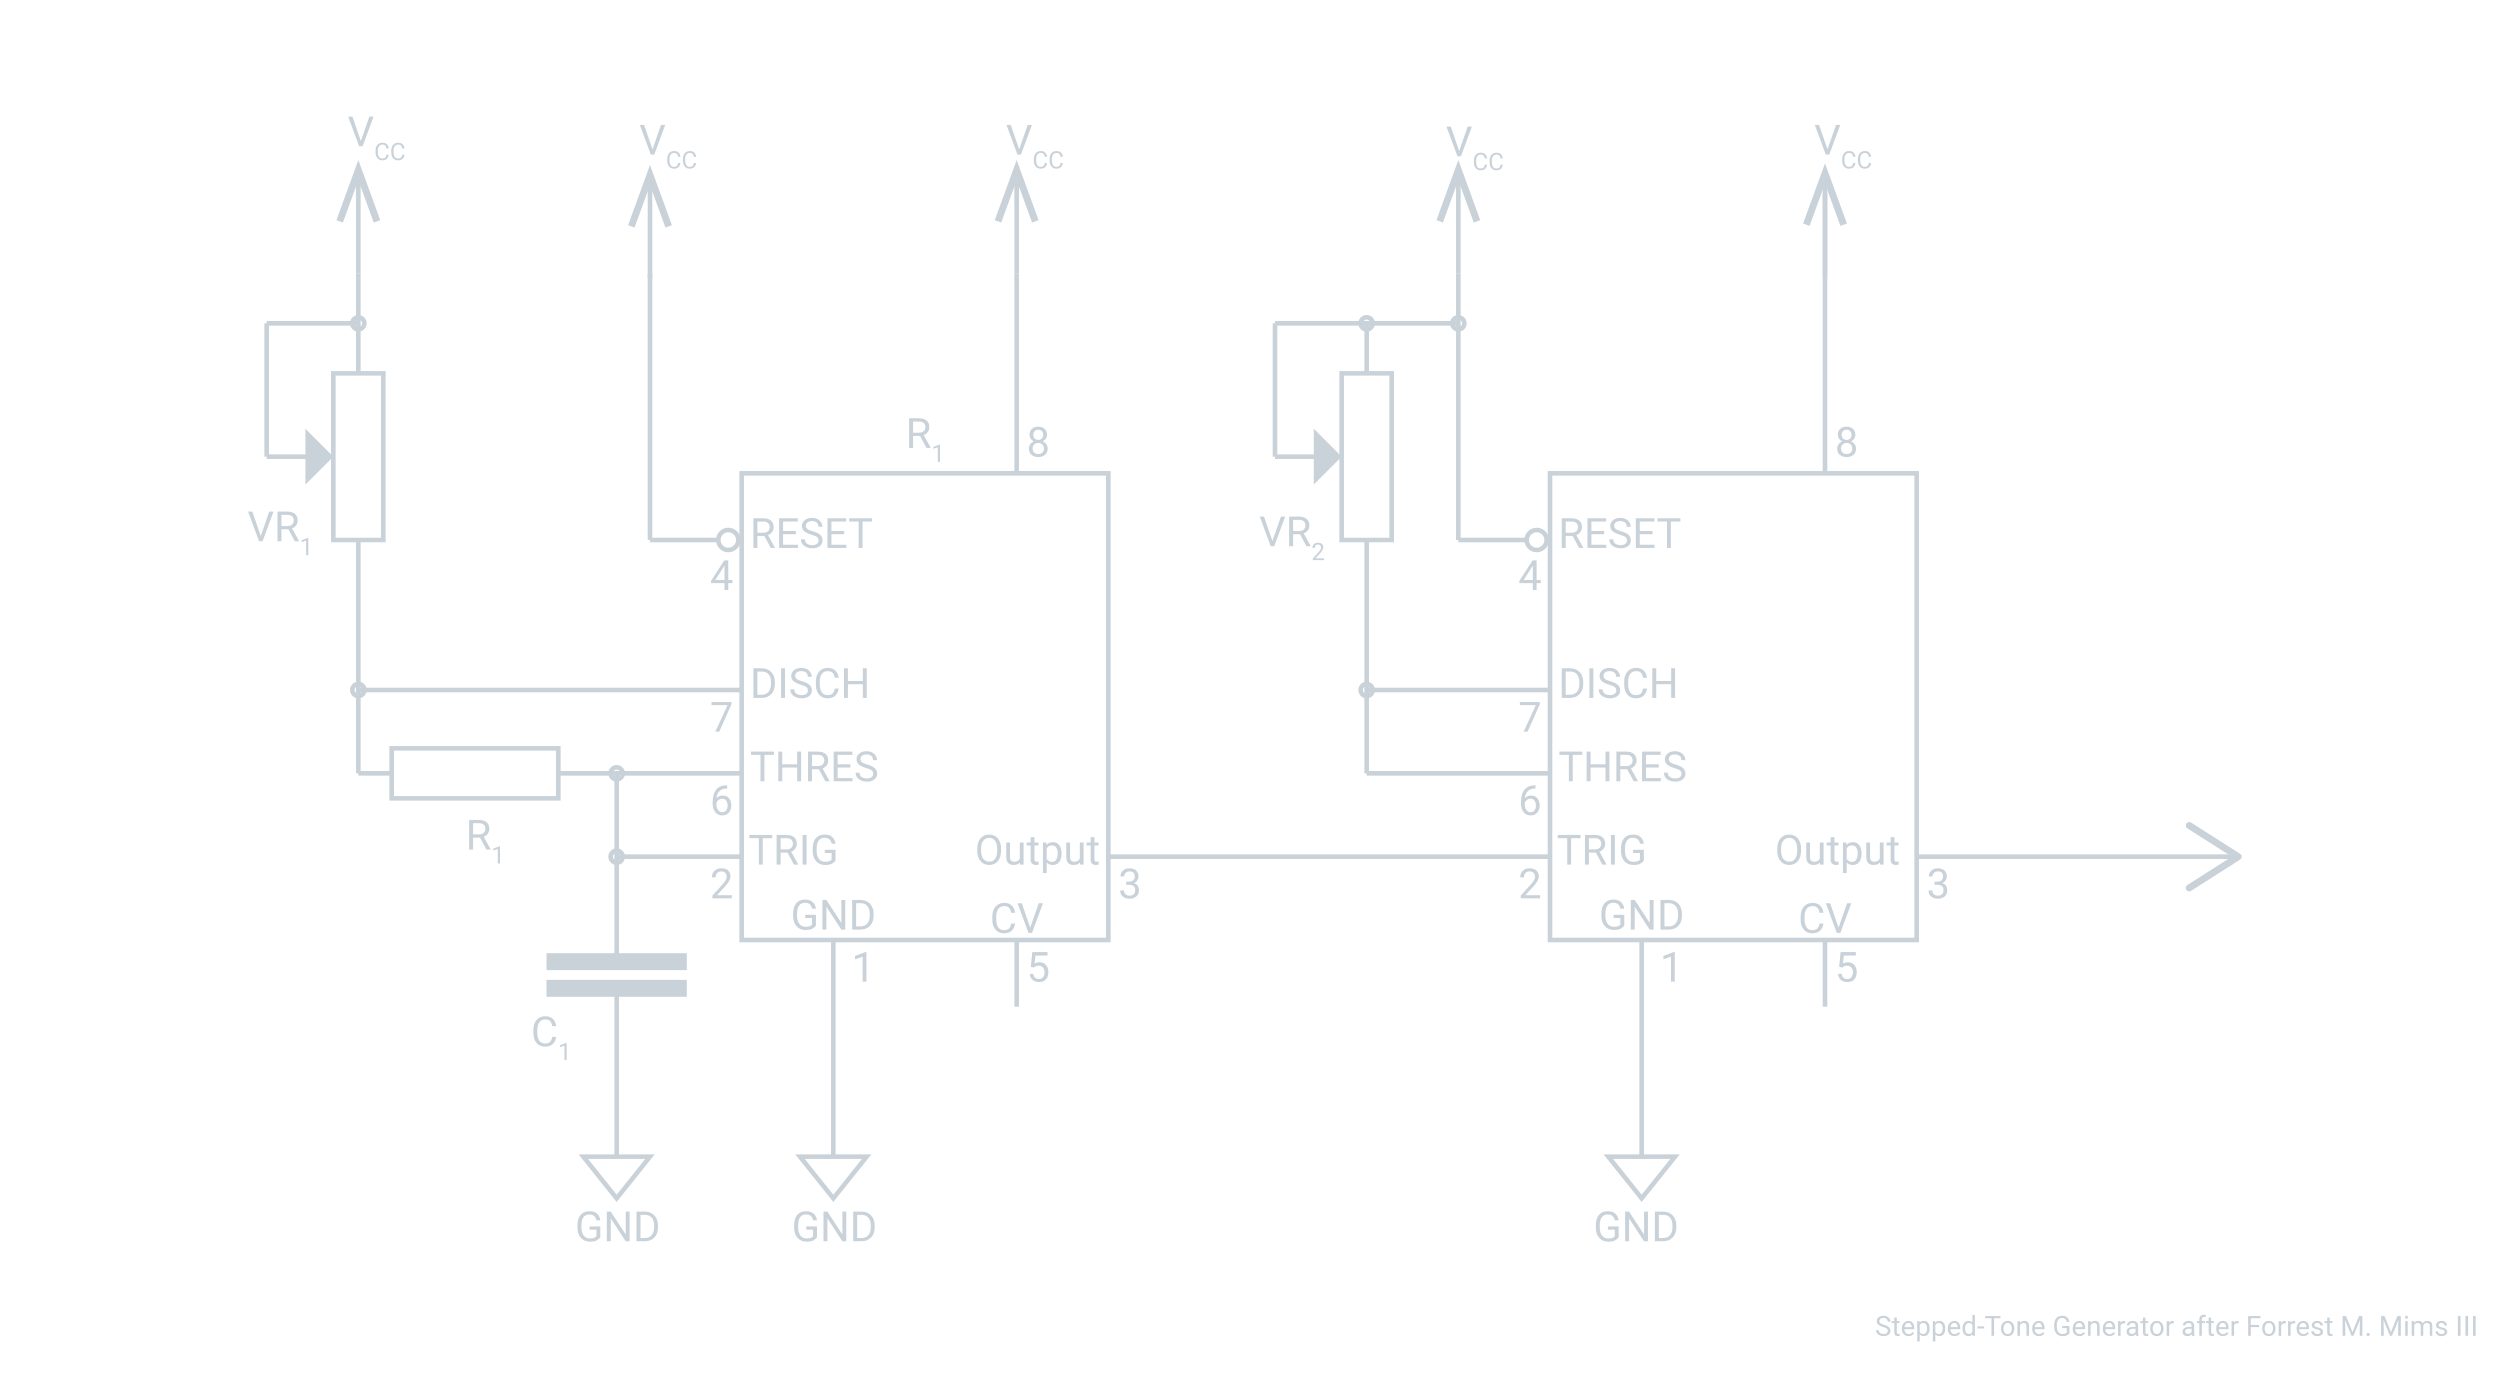
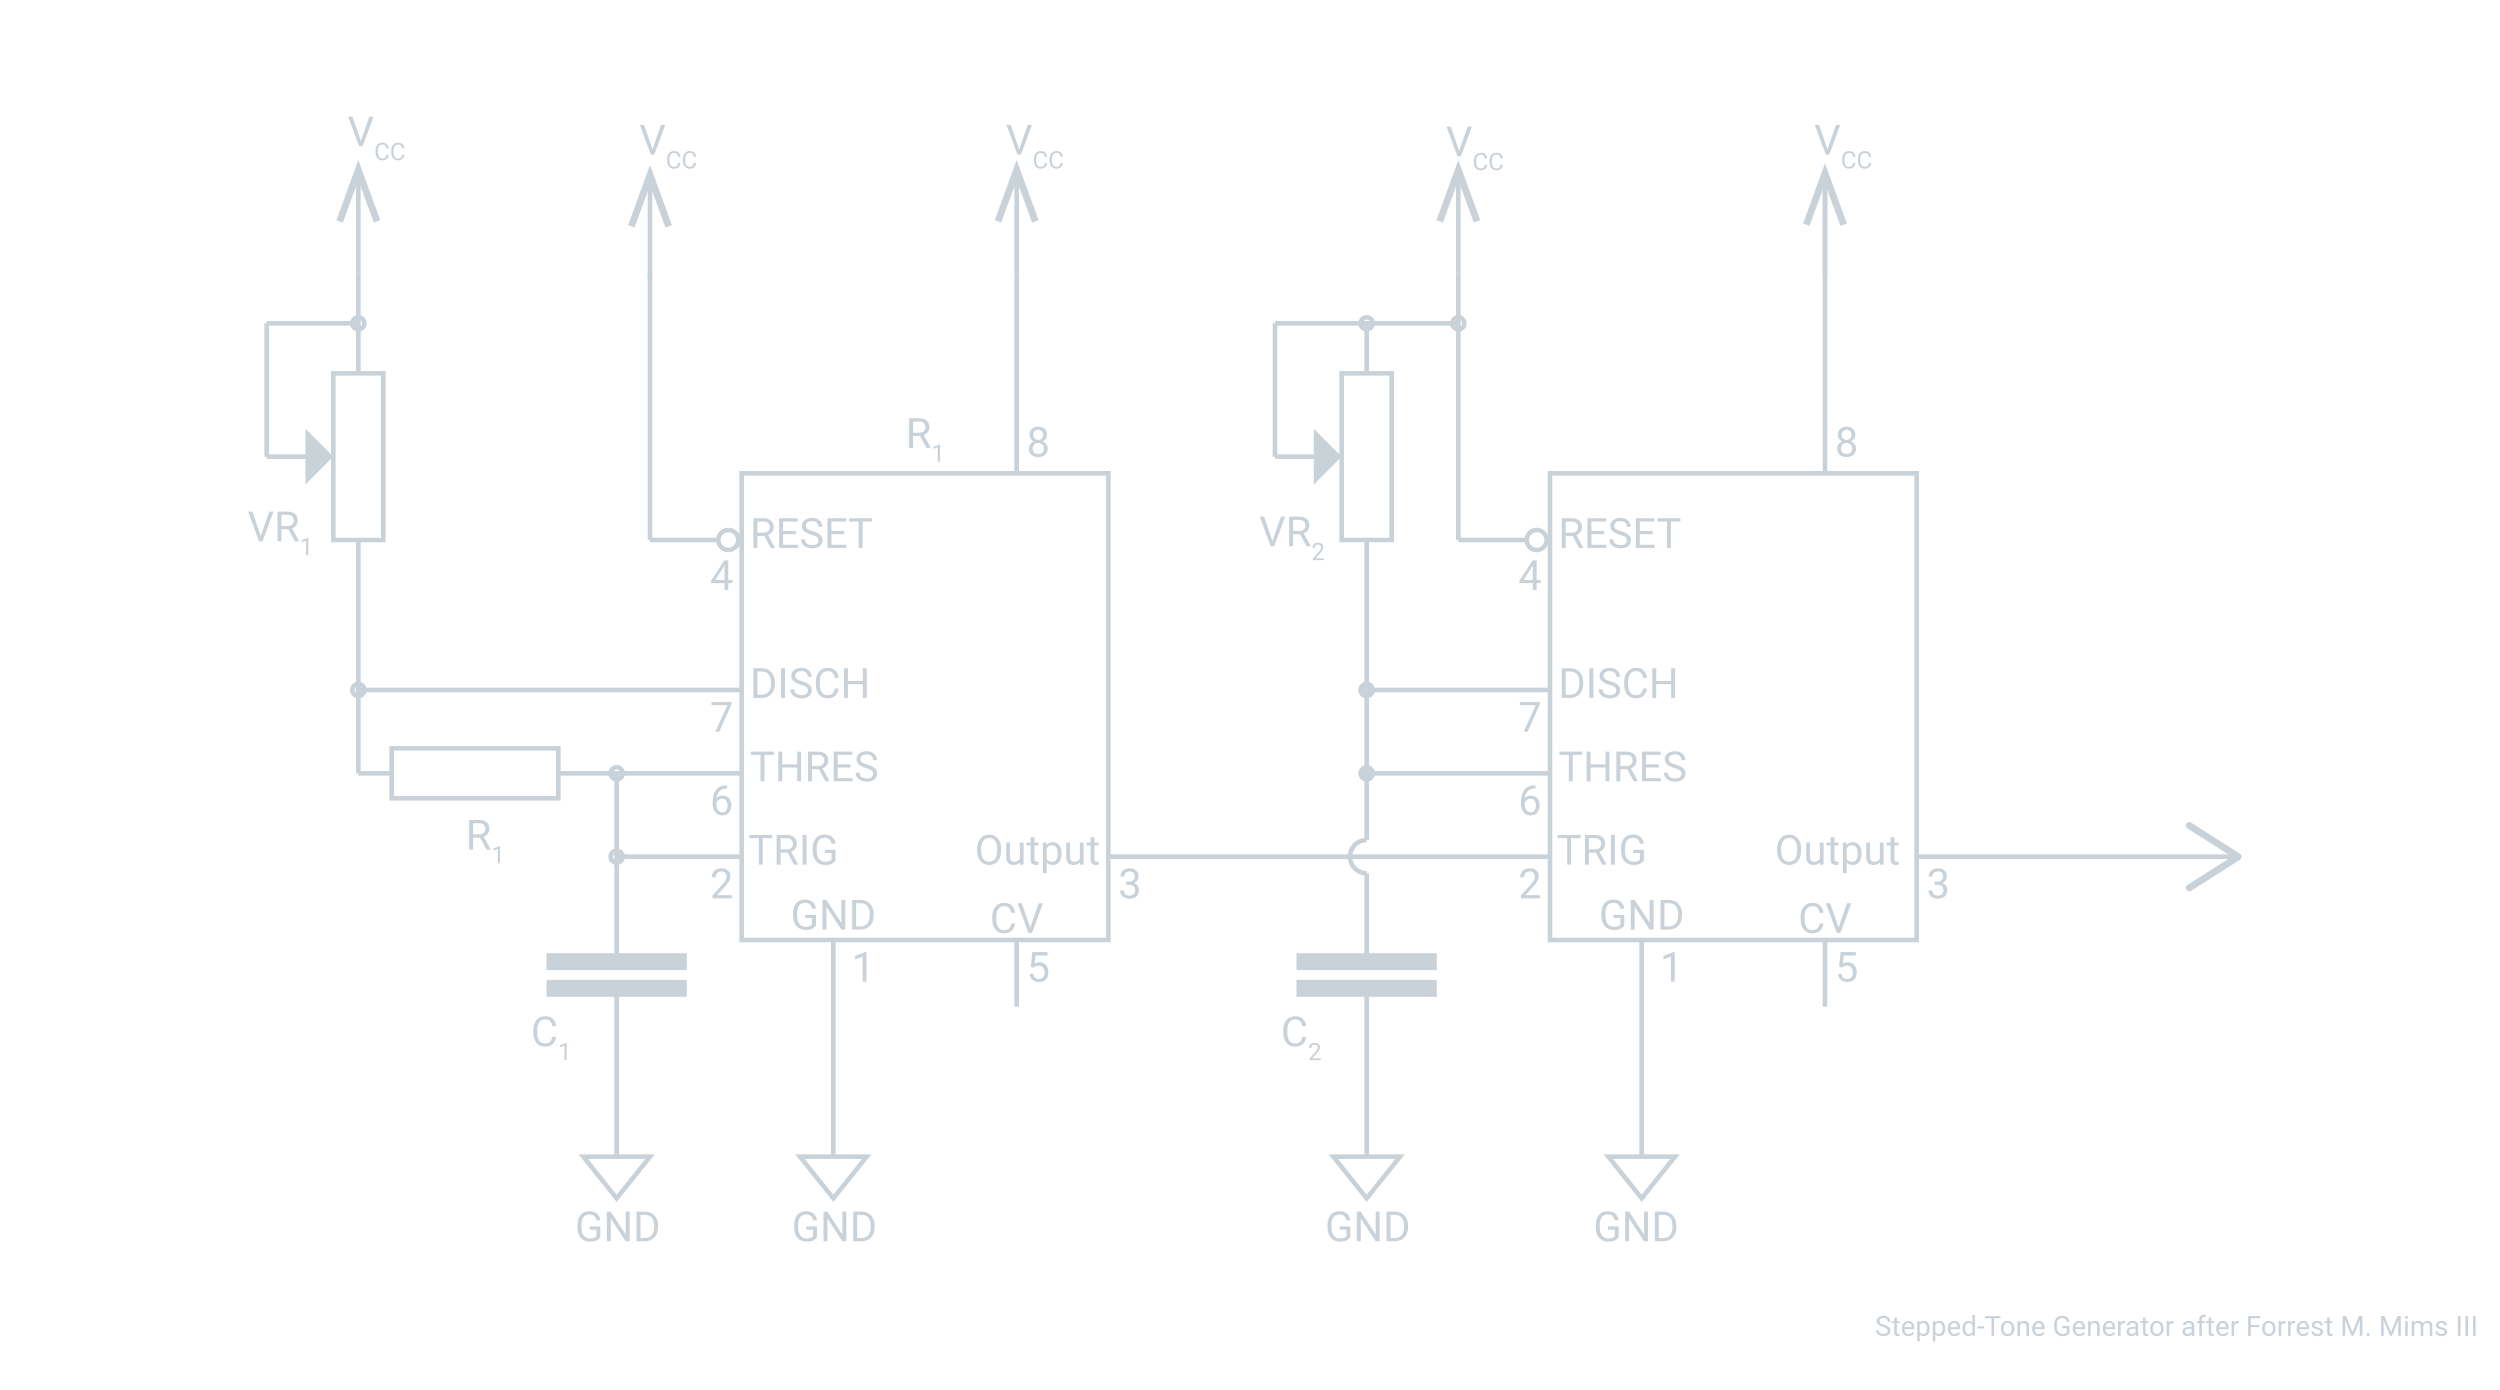
<svg xmlns="http://www.w3.org/2000/svg" viewBox="0 0 1080 600.48">
  <defs>
    <style>
      .cls-1 {
        letter-spacing: 0em;
      }

      .cls-2 {
        letter-spacing: -.01em;
      }

      .cls-3, .cls-4, .cls-5, .cls-6 {
        fill: #c9d1d9;
      }

      .cls-7 {
        letter-spacing: -.05em;
      }

      .cls-4 {
        stroke-width: 3px;
      }

      .cls-4, .cls-8 {
        stroke: #c9d1d9;
        stroke-miterlimit: 10;
      }

      .cls-9 {
        letter-spacing: 0em;
      }

      .cls-10 {
        letter-spacing: -.02em;
      }

      .cls-5 {
        font-size: 18px;
      }

      .cls-5, .cls-6 {
        font-family: Roboto-Regular, Roboto;
      }

      .cls-8 {
        fill: none;
        stroke-width: 1.98px;
      }

      .cls-11 {
        letter-spacing: 0em;
      }

      .cls-6 {
        font-size: 12px;
      }
    </style>
  </defs>
  <g id="Ebene_1" data-name="Ebene 1">
    <rect class="cls-4" x="237.6" y="424.8" width="57.6" height="4.32" transform="translate(532.8 853.92) rotate(-180)" />
    <rect class="cls-4" x="237.6" y="413.28" width="57.6" height="4.32" transform="translate(532.8 830.88) rotate(-180)" />
    <rect class="cls-8" x="320.4" y="204.48" width="158.4" height="201.6" />
    <line class="cls-8" x1="360" y1="406.08" x2="360" y2="499.68" />
    <line class="cls-8" x1="320.4" y1="298.08" x2="154.8" y2="298.08" />
    <line class="cls-8" x1="310.32" y1="233.28" x2="280.8" y2="233.28" />
    <circle class="cls-8" cx="314.64" cy="233.28" r="4.32" />
    <line class="cls-8" x1="439.2" y1="406.08" x2="439.2" y2="434.88" />
    <line class="cls-8" x1="439.2" y1="118.08" x2="439.2" y2="204.48" />
    <line class="cls-8" x1="320.4" y1="334.08" x2="241.2" y2="334.08" />
    <line class="cls-8" x1="266.4" y1="427.68" x2="266.4" y2="499.68" />
    <line class="cls-8" x1="266.4" y1="334.08" x2="266.4" y2="413.28" />
    <rect class="cls-8" x="118.8" y="186.48" width="72" height="21.6" transform="translate(-42.48 352.08) rotate(-90)" />
    <line class="cls-8" x1="280.8" y1="233.28" x2="280.8" y2="118.08" />
    <g>
      <line class="cls-8" x1="280.8" y1="120.24" x2="280.8" y2="79.69" />
      <polygon class="cls-3" points="290.27 97.28 287.47 98.3 280.8 79.98 274.13 98.3 271.34 97.28 280.8 71.28 290.27 97.28" />
    </g>
    <rect class="cls-8" x="169.2" y="323.28" width="72" height="21.6" transform="translate(410.4 668.16) rotate(-180)" />
    <line class="cls-8" x1="154.8" y1="334.08" x2="169.2" y2="334.08" />
    <path class="cls-3" d="m154.8,296.46c.89,0,1.62.72,1.62,1.62s-.72,1.62-1.62,1.62-1.62-.72-1.62-1.62.72-1.62,1.62-1.62m0-1.98c-1.99,0-3.6,1.61-3.6,3.6s1.61,3.6,3.6,3.6,3.6-1.61,3.6-3.6-1.61-3.6-3.6-3.6h0Z" />
    <line class="cls-8" x1="154.8" y1="334.08" x2="154.8" y2="233.28" />
    <line class="cls-8" x1="154.8" y1="118.08" x2="154.8" y2="161.28" />
    <line class="cls-8" x1="320.4" y1="370.08" x2="266.4" y2="370.08" />
    <path class="cls-3" d="m266.4,368.46c.89,0,1.62.72,1.62,1.62s-.72,1.62-1.62,1.62-1.62-.72-1.62-1.62.72-1.62,1.62-1.62m0-1.98c-1.99,0-3.6,1.61-3.6,3.6s1.61,3.6,3.6,3.6,3.6-1.61,3.6-3.6-1.61-3.6-3.6-3.6h0Z" />
    <path class="cls-3" d="m266.4,332.46c.89,0,1.62.72,1.62,1.62s-.72,1.62-1.62,1.62-1.62-.72-1.62-1.62.72-1.62,1.62-1.62m0-1.98c-1.99,0-3.6,1.61-3.6,3.6s1.61,3.6,3.6,3.6,3.6-1.61,3.6-3.6-1.61-3.6-3.6-3.6h0Z" />
    <polygon class="cls-8" points="266.4 499.68 280.8 499.68 273.6 508.68 266.4 517.68 259.2 508.68 252 499.68 266.4 499.68" />
    <polygon class="cls-8" points="360 499.68 374.4 499.68 367.2 508.68 360 517.68 352.8 508.68 345.6 499.68 360 499.68" />
    <g>
      <line class="cls-8" x1="133.57" y1="197.28" x2="115.2" y2="197.28" />
      <polygon class="cls-3" points="131.95 209.33 131.95 185.23 144 197.28 131.95 209.33" />
    </g>
    <line class="cls-8" x1="154.8" y1="139.68" x2="115.2" y2="139.68" />
    <line class="cls-8" x1="115.2" y1="197.28" x2="115.2" y2="139.68" />
    <path class="cls-3" d="m154.8,138.06c.89,0,1.62.72,1.62,1.62s-.72,1.62-1.62,1.62-1.62-.72-1.62-1.62.72-1.62,1.62-1.62m0-1.98c-1.99,0-3.6,1.61-3.6,3.6s1.61,3.6,3.6,3.6,3.6-1.61,3.6-3.6-1.61-3.6-3.6-3.6h0Z" />
    <rect class="cls-8" x="669.6" y="204.48" width="158.4" height="201.6" />
    <line class="cls-8" x1="709.2" y1="406.08" x2="709.2" y2="499.68" />
    <line class="cls-8" x1="669.6" y1="298.08" x2="590.4" y2="298.08" />
    <line class="cls-8" x1="659.52" y1="233.28" x2="630" y2="233.28" />
    <circle class="cls-8" cx="663.84" cy="233.28" r="4.32" />
    <line class="cls-8" x1="788.4" y1="406.08" x2="788.4" y2="434.88" />
    <line class="cls-8" x1="788.4" y1="83.52" x2="788.4" y2="204.48" />
    <line class="cls-8" x1="669.6" y1="334.08" x2="590.4" y2="334.08" />
    <rect class="cls-8" x="554.4" y="186.48" width="72" height="21.6" transform="translate(393.12 787.68) rotate(-90)" />
    <line class="cls-8" x1="630" y1="233.28" x2="630" y2="118.08" />
    <g>
      <line class="cls-8" x1="788.4" y1="119.52" x2="788.4" y2="78.97" />
      <polygon class="cls-3" points="797.87 96.56 795.07 97.58 788.4 79.26 781.73 97.58 778.94 96.56 788.4 70.56 797.87 96.56" />
    </g>
-     <path class="cls-3" d="m590.4,296.46c.89,0,1.62.72,1.62,1.62s-.72,1.62-1.62,1.62-1.62-.72-1.62-1.62.72-1.62,1.62-1.62m0-1.98c-1.99,0-3.6,1.61-3.6,3.6s1.61,3.6,3.6,3.6,3.6-1.61,3.6-3.6-1.61-3.6-3.6-3.6h0Z" />
+     <path class="cls-3" d="m590.4,297.31c.42,0,.77.34.77.77s-.34.77-.77.77-.77-.34-.77-.77.34-.77.77-.77m0-2.83c-1.99,0-3.6,1.61-3.6,3.6s1.61,3.6,3.6,3.6,3.6-1.61,3.6-3.6-1.61-3.6-3.6-3.6h0Z" />
    <line class="cls-8" x1="590.4" y1="334.08" x2="590.4" y2="233.28" />
    <line class="cls-8" x1="590.4" y1="139.68" x2="590.4" y2="161.28" />
    <line class="cls-8" x1="669.6" y1="370.08" x2="478.8" y2="370.08" />
    <polygon class="cls-8" points="709.2 499.68 723.6 499.68 716.4 508.68 709.2 517.68 702 508.68 694.8 499.68 709.2 499.68" />
    <g>
      <line class="cls-8" x1="569.17" y1="197.28" x2="550.8" y2="197.28" />
      <polygon class="cls-3" points="567.55 209.33 567.55 185.23 579.6 197.28 567.55 209.33" />
    </g>
    <line class="cls-8" x1="630" y1="139.68" x2="550.8" y2="139.68" />
    <line class="cls-8" x1="550.8" y1="197.28" x2="550.8" y2="139.68" />
    <path class="cls-3" d="m590.4,138.06c.89,0,1.62.72,1.62,1.62s-.72,1.62-1.62,1.62-1.62-.72-1.62-1.62.72-1.62,1.62-1.62m0-1.98c-1.99,0-3.6,1.61-3.6,3.6s1.61,3.6,3.6,3.6,3.6-1.61,3.6-3.6-1.61-3.6-3.6-3.6h0Z" />
    <g>
      <line class="cls-8" x1="828" y1="370.08" x2="964.82" y2="370.08" />
      <path class="cls-3" d="m944.48,384.37c-.44-.69-.24-1.61.46-2.05l19.2-12.23-19.2-12.23c-.69-.44-.9-1.36-.46-2.05.44-.69,1.37-.89,2.06-.46l21.17,13.49c.43.27.69.75.69,1.26s-.26.98-.69,1.26l-21.17,13.49c-.25.16-.53.23-.8.23-.49,0-.97-.24-1.26-.69Z" />
    </g>
    <g>
      <line class="cls-8" x1="154.8" y1="118.08" x2="154.8" y2="77.53" />
      <polygon class="cls-3" points="164.27 95.12 161.47 96.14 154.8 77.82 148.13 96.14 145.34 95.12 154.8 69.12 164.27 95.12" />
    </g>
    <g>
      <line class="cls-8" x1="439.2" y1="118.08" x2="439.2" y2="77.53" />
      <polygon class="cls-3" points="448.67 95.12 445.87 96.14 439.2 77.82 432.53 96.14 429.74 95.12 439.2 69.12 448.67 95.12" />
    </g>
    <g>
      <line class="cls-8" x1="630" y1="118.08" x2="630" y2="77.53" />
      <polygon class="cls-3" points="639.47 95.12 636.67 96.14 630 77.82 623.33 96.14 620.54 95.12 630 69.12 639.47 95.12" />
    </g>
    <path class="cls-3" d="m630,138.06c.89,0,1.62.72,1.62,1.62s-.72,1.62-1.62,1.62-1.62-.72-1.62-1.62.72-1.62,1.62-1.62m0-1.98c-1.99,0-3.6,1.61-3.6,3.6s1.61,3.6,3.6,3.6,3.6-1.61,3.6-3.6-1.61-3.6-3.6-3.6h0Z" />
+     <path class="cls-3" d="m590.4,333.31c.42,0,.77.34.77.77s-.34.77-.77.77-.77-.34-.77-.77.34-.77.77-.77m0-2.83c-1.99,0-3.6,1.61-3.6,3.6s1.61,3.6,3.6,3.6,3.6-1.61,3.6-3.6-1.61-3.6-3.6-3.6h0Z" />
  </g>
  <g id="Text">
    <text class="cls-5" transform="translate(421.12 373.5)">
      <tspan x="0" y="0">Output</tspan>
    </text>
    <text class="cls-5" transform="translate(306.69 254.88)">
      <tspan x="0" y="0">4</tspan>
    </text>
    <text class="cls-5" transform="translate(306.69 388.08)">
      <tspan x="0" y="0">2</tspan>
    </text>
    <text class="cls-5" transform="translate(306.69 352.08)">
      <tspan x="0" y="0">6</tspan>
    </text>
    <text class="cls-5" transform="translate(391.26 193.5)">
      <tspan x="0" y="0">R</tspan>
    </text>
    <text class="cls-5" transform="translate(402.35 199.49) scale(.58)">
      <tspan x="0" y="0">1</tspan>
    </text>
    <text class="cls-5" transform="translate(341.55 401.58)">
      <tspan x="0" y="0">GND</tspan>
    </text>
    <text class="cls-5" transform="translate(324 337.5)">
      <tspan x="0" y="0">THRES</tspan>
    </text>
    <text class="cls-5" transform="translate(324 236.7)">
      <tspan x="0" y="0">RES</tspan>
      <tspan class="cls-11" x="31.99" y="0">E</tspan>
      <tspan class="cls-10" x="42.4" y="0">T</tspan>
    </text>
    <text class="cls-5" transform="translate(323.28 373.5)">
      <tspan x="0" y="0">TRIG</tspan>
    </text>
    <text class="cls-5" transform="translate(324 301.5)">
      <tspan x="0" y="0">DISCH</tspan>
    </text>
    <text class="cls-5" transform="translate(248.4 536.22)">
      <tspan x="0" y="0">GND</tspan>
    </text>
    <text class="cls-5" transform="translate(150.16 63.18)">
      <tspan x="0" y="0">V</tspan>
    </text>
    <text class="cls-5" transform="translate(161.62 69.17) scale(.58)">
      <tspan x="0" y="0">CC</tspan>
    </text>
    <text class="cls-5" transform="translate(367.89 424.08)">
      <tspan x="0" y="0">1</tspan>
    </text>
    <text class="cls-5" transform="translate(443.49 424.08)">
      <tspan x="0" y="0">5</tspan>
    </text>
    <text class="cls-5" transform="translate(443.49 197.28)">
      <tspan x="0" y="0">8</tspan>
    </text>
    <text class="cls-5" transform="translate(427.62 403.02)">
      <tspan x="0" y="0">CV</tspan>
    </text>
    <text class="cls-5" transform="translate(306.69 316.08)">
      <tspan x="0" y="0">7</tspan>
    </text>
    <text class="cls-5" transform="translate(766.72 373.5)">
      <tspan x="0" y="0">Output</tspan>
    </text>
    <text class="cls-5" transform="translate(655.89 254.88)">
      <tspan x="0" y="0">4</tspan>
    </text>
    <text class="cls-5" transform="translate(655.89 388.08)">
      <tspan x="0" y="0">2</tspan>
    </text>
    <text class="cls-5" transform="translate(655.89 352.08)">
      <tspan x="0" y="0">6</tspan>
    </text>
    <text class="cls-5" transform="translate(106.93 233.82)">
      <tspan x="0" y="0">VR</tspan>
    </text>
    <text class="cls-5" transform="translate(129.47 239.81) scale(.58)">
      <tspan x="0" y="0">1</tspan>
    </text>
    <text class="cls-5" transform="translate(690.75 401.58)">
      <tspan x="0" y="0">GND</tspan>
    </text>
    <text class="cls-5" transform="translate(673.2 337.5)">
      <tspan x="0" y="0">THRES</tspan>
    </text>
    <text class="cls-5" transform="translate(673.2 236.7)">
      <tspan x="0" y="0">RES</tspan>
      <tspan class="cls-11" x="31.99" y="0">E</tspan>
      <tspan class="cls-10" x="42.4" y="0">T</tspan>
    </text>
    <text class="cls-5" transform="translate(672.48 373.5)">
      <tspan x="0" y="0">TRIG</tspan>
    </text>
    <text class="cls-5" transform="translate(673.2 301.5)">
      <tspan x="0" y="0">DISCH</tspan>
    </text>
    <text class="cls-5" transform="translate(717.09 424.08)">
      <tspan x="0" y="0">1</tspan>
    </text>
    <text class="cls-5" transform="translate(792.69 424.08)">
      <tspan x="0" y="0">5</tspan>
    </text>
    <text class="cls-5" transform="translate(776.82 403.02)">
      <tspan x="0" y="0">CV</tspan>
    </text>
    <text class="cls-5" transform="translate(832.29 388.08)">
      <tspan x="0" y="0">3</tspan>
    </text>
    <text class="cls-5" transform="translate(655.89 316.08)">
      <tspan x="0" y="0">7</tspan>
    </text>
    <text class="cls-5" transform="translate(543.97 235.98)">
      <tspan x="0" y="0">VR</tspan>
    </text>
    <text class="cls-5" transform="translate(566.51 241.97) scale(.58)">
      <tspan x="0" y="0">2</tspan>
    </text>
    <text class="cls-5" transform="translate(201.18 367.02)">
      <tspan x="0" y="0">R</tspan>
    </text>
    <text class="cls-5" transform="translate(212.27 373.01) scale(.58)">
      <tspan x="0" y="0">1</tspan>
    </text>
    <text class="cls-5" transform="translate(229.35 451.98)">
      <tspan x="0" y="0">C</tspan>
    </text>
    <text class="cls-5" transform="translate(241.07 457.97) scale(.58)">
      <tspan x="0" y="0">1</tspan>
    </text>
    <text class="cls-5" transform="translate(342 536.22)">
      <tspan x="0" y="0">GND</tspan>
    </text>
    <text class="cls-5" transform="translate(688.32 536.22)">
      <tspan x="0" y="0">GND</tspan>
    </text>
    <text class="cls-5" transform="translate(483.09 388.08)">
      <tspan x="0" y="0">3</tspan>
    </text>
    <text class="cls-5" transform="translate(792.69 197.28)">
      <tspan x="0" y="0">8</tspan>
    </text>
    <text class="cls-5" transform="translate(276.16 66.78)">
      <tspan x="0" y="0">V</tspan>
    </text>
    <text class="cls-5" transform="translate(287.62 72.77) scale(.58)">
      <tspan x="0" y="0">CC</tspan>
    </text>
    <text class="cls-5" transform="translate(434.56 66.78)">
      <tspan x="0" y="0">V</tspan>
    </text>
    <text class="cls-5" transform="translate(446.02 72.77) scale(.58)">
      <tspan x="0" y="0">CC</tspan>
    </text>
    <text class="cls-5" transform="translate(624.64 67.5)">
      <tspan x="0" y="0">V</tspan>
    </text>
    <text class="cls-5" transform="translate(636.1 73.49) scale(.58)">
      <tspan x="0" y="0">CC</tspan>
    </text>
    <text class="cls-5" transform="translate(783.76 66.78)">
      <tspan x="0" y="0">V</tspan>
    </text>
    <text class="cls-5" transform="translate(795.22 72.77) scale(.58)">
      <tspan x="0" y="0">CC</tspan>
    </text>
    <text class="cls-6" transform="translate(810 577.08)">
      <tspan x="0" y="0">Stepped-</tspan>
      <tspan class="cls-7" x="47.3" y="0">T</tspan>
      <tspan x="53.88" y="0">one Gene</tspan>
      <tspan class="cls-10" x="104.18" y="0">r</tspan>
      <tspan x="108.01" y="0">a</tspan>
      <tspan class="cls-9" x="114.53" y="0">t</tspan>
      <tspan x="118.34" y="0">or after </tspan>
      <tspan class="cls-2" x="160.21" y="0">F</tspan>
      <tspan x="166.72" y="0">or</tspan>
      <tspan class="cls-1" x="177.63" y="0">r</tspan>
      <tspan x="181.58" y="0">est M. Mims III</tspan>
    </text>
+     <path class="cls-8" d="m590.4,362.88c-3.98,0-7.2,3.22-7.2,7.2" />
+     <path class="cls-8" d="m590.4,377.28c-3.98,0-7.2-3.22-7.2-7.2" />
+     <line class="cls-8" x1="590.4" y1="334.08" x2="590.4" y2="362.88" />
+     <rect class="cls-4" x="561.6" y="424.8" width="57.6" height="4.32" transform="translate(1180.8 853.92) rotate(-180)" />
+     <rect class="cls-4" x="561.6" y="413.28" width="57.6" height="4.32" transform="translate(1180.8 830.88) rotate(-180)" />
+     <line class="cls-8" x1="590.4" y1="427.68" x2="590.4" y2="499.68" />
+     <line class="cls-8" x1="590.4" y1="377.28" x2="590.4" y2="413.28" />
+     <polygon class="cls-8" points="590.4 499.68 604.8 499.68 597.6 508.68 590.4 517.68 583.2 508.68 576 499.68 590.4 499.68" />
+     <text class="cls-5" transform="translate(572.4 536.22)">
+       <tspan x="0" y="0">GND</tspan>
+     </text>
+     <text class="cls-5" transform="translate(553.35 451.98)">
+       <tspan x="0" y="0">C</tspan>
+     </text>
+     <text class="cls-5" transform="translate(565.07 457.97) scale(.58)">
+       <tspan x="0" y="0">2</tspan>
+     </text>
  </g>
</svg>
